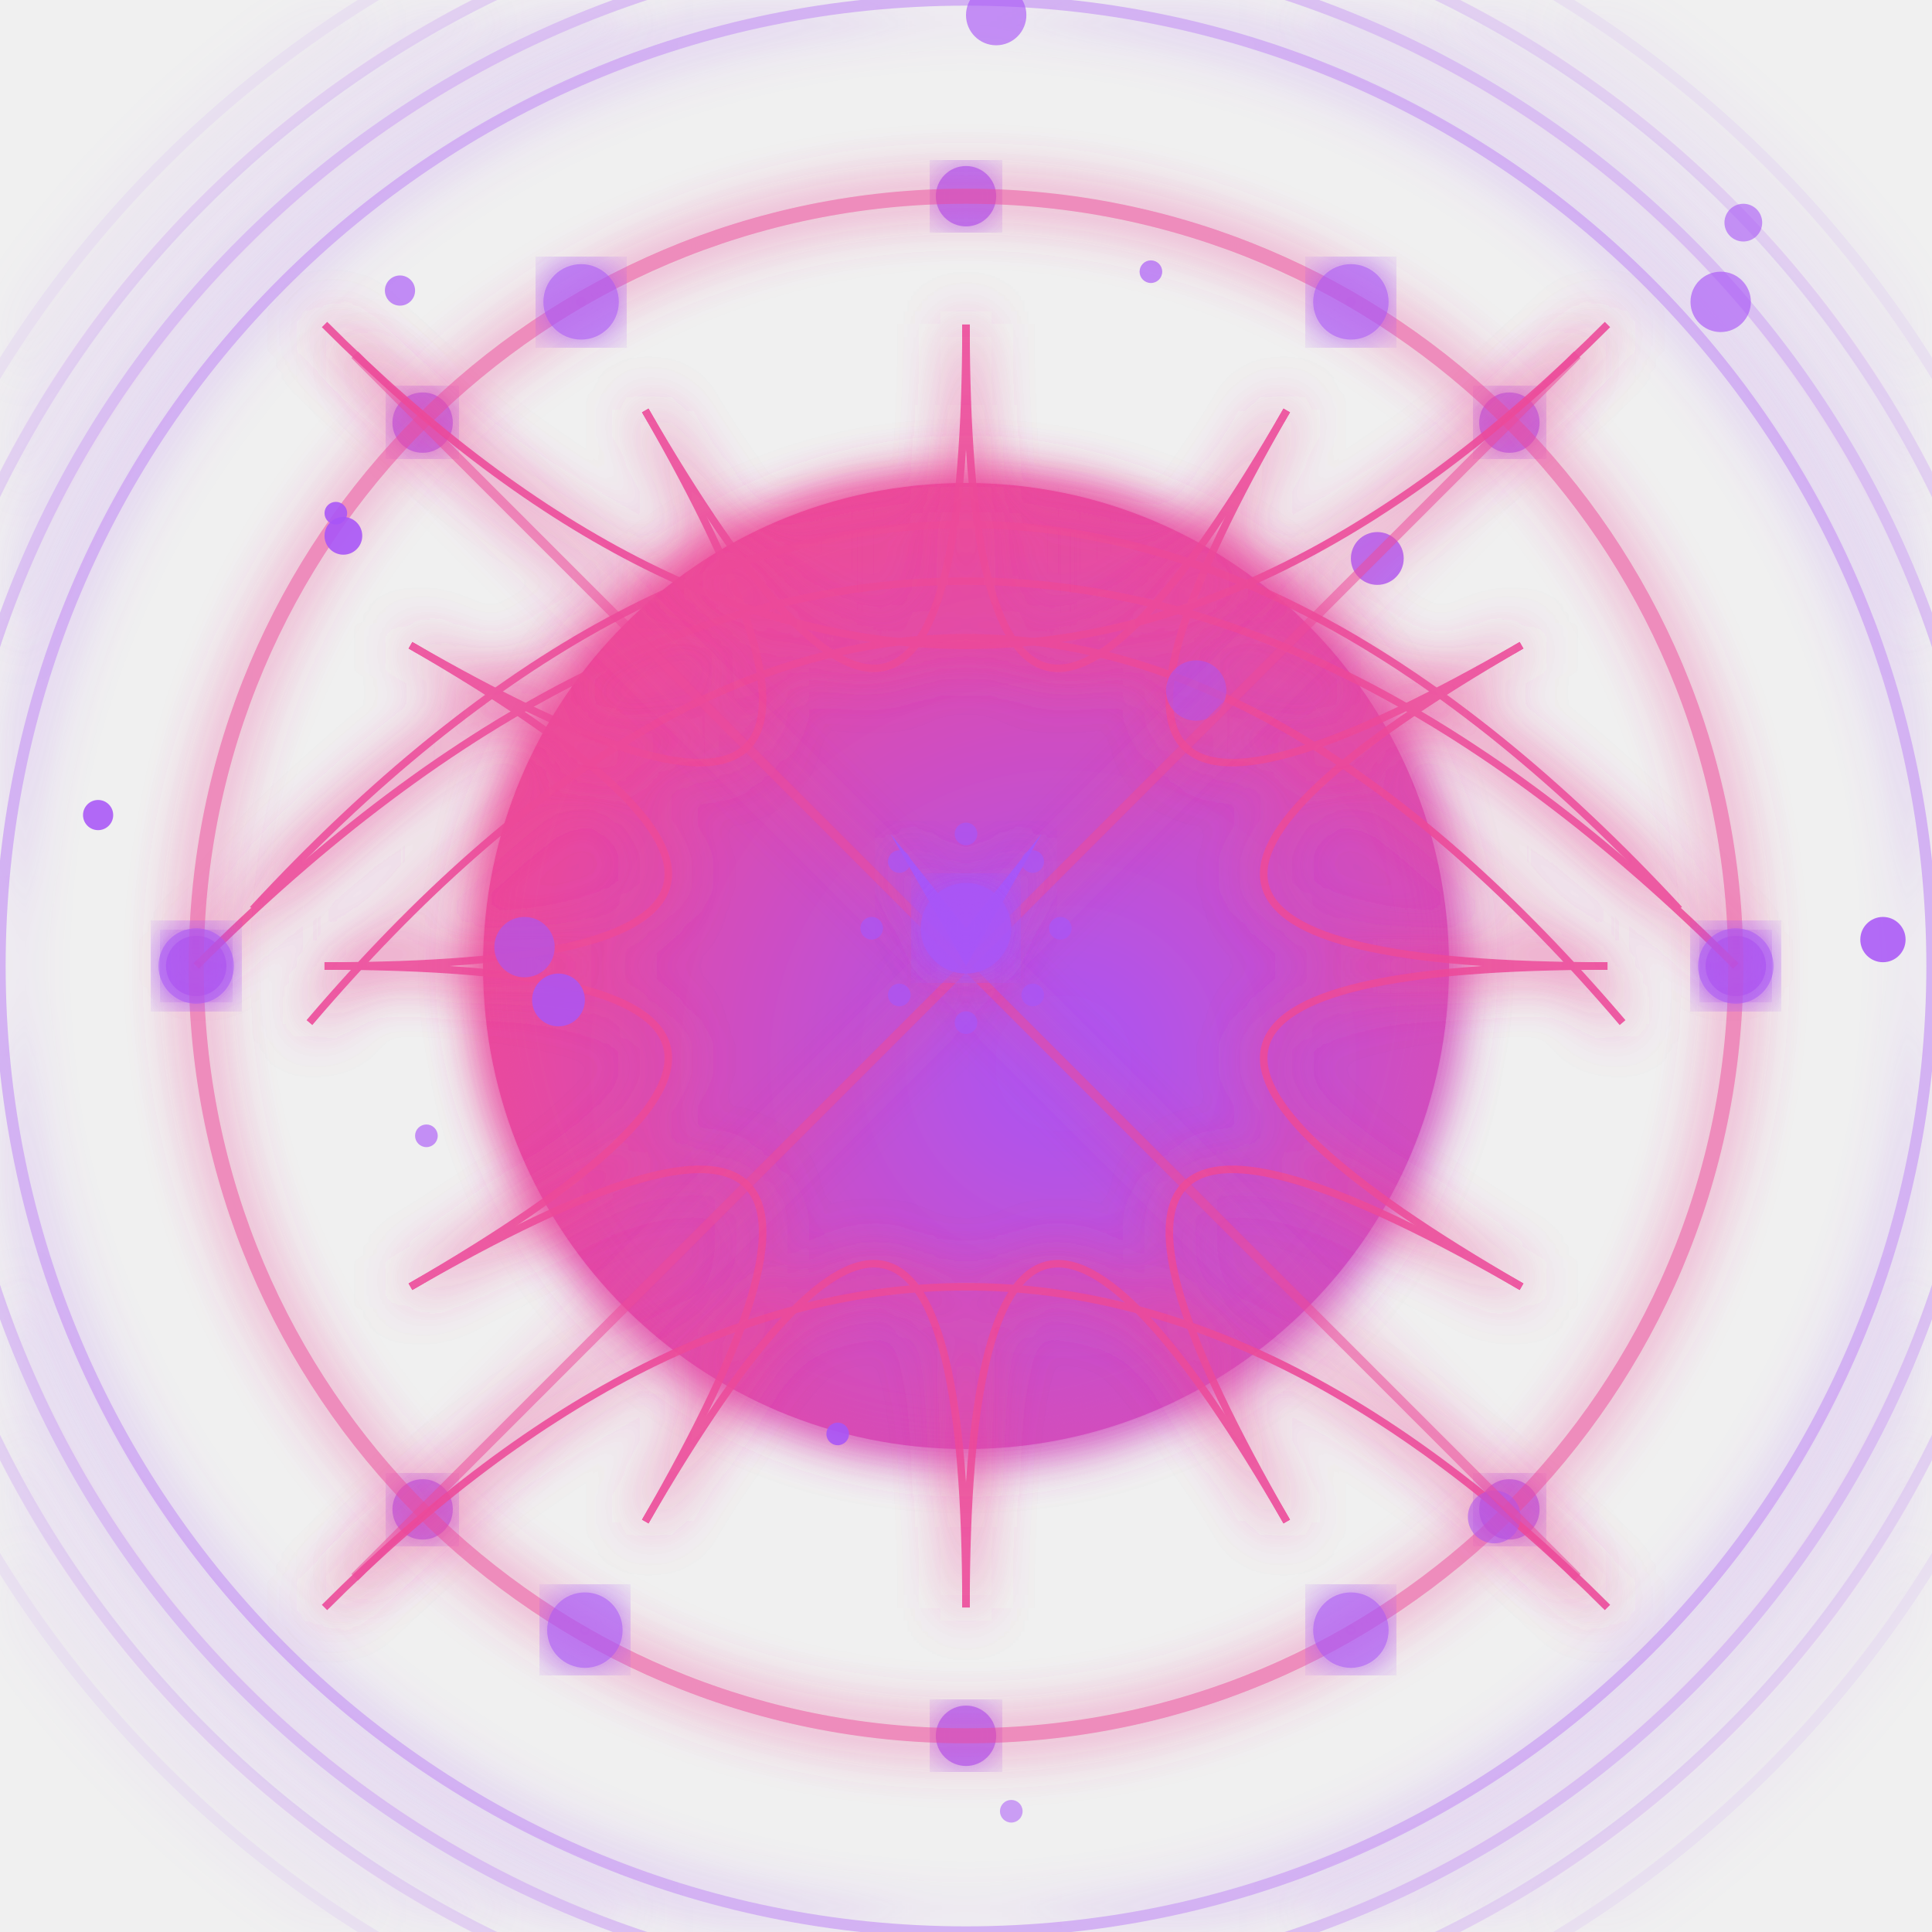
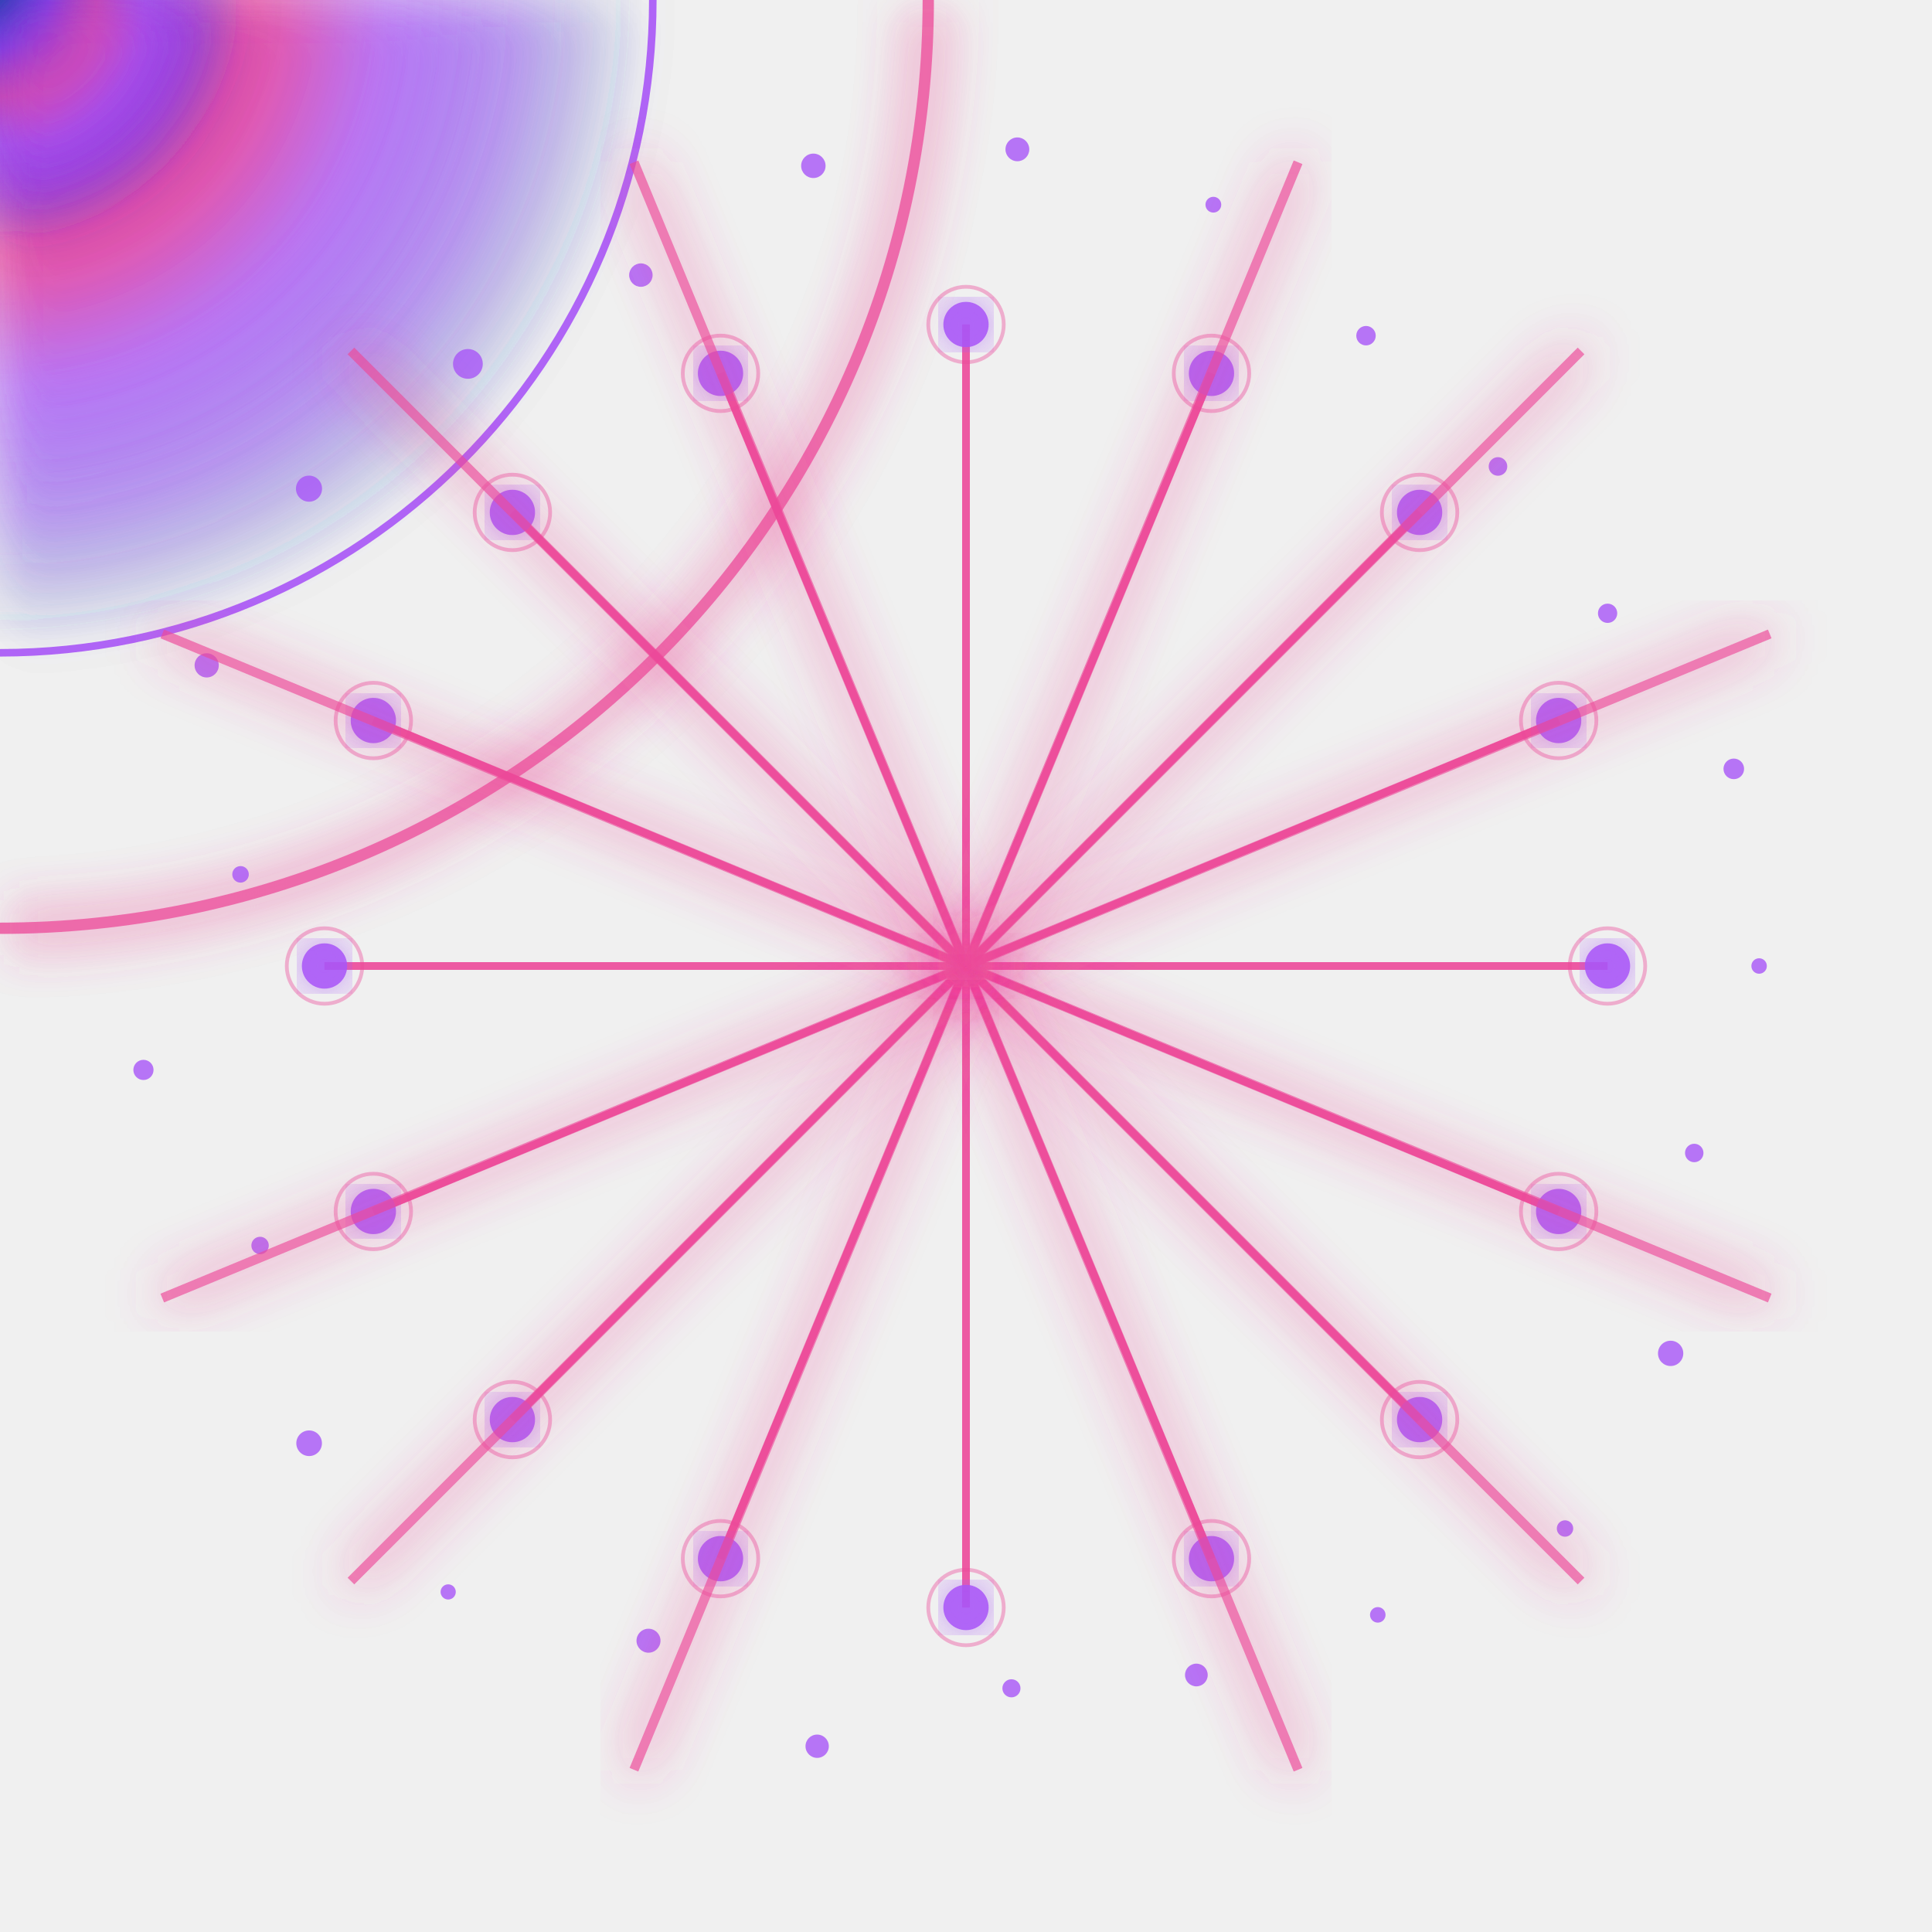
<svg xmlns="http://www.w3.org/2000/svg" baseProfile="full" height="512" version="1.1" viewBox="0 0 512 512" width="512">
  <defs>
-     <radialGradient cx="40%" cy="40%" id="ultimateCosmic-power" r="70%">
+     <radialGradient cx="50%" cy="50%" id="aiMoonGradient-power" r="50%">
      <stop offset="0%" stop-color="#1e40af" stop-opacity="1.0" />
-       <stop offset="1%" stop-color="#a855f7" stop-opacity="0.98" />
-       <stop offset="3%" stop-color="#7c3aed" stop-opacity="0.95" />
-       <stop offset="5%" stop-color="#ec4899" stop-opacity="0.92" />
-       <stop offset="8%" stop-color="#a855f7" stop-opacity="0.88" />
-       <stop offset="12%" stop-color="#1e40af" stop-opacity="0.85" />
-       <stop offset="15%" stop-color="#7c3aed" stop-opacity="0.8" />
-       <stop offset="18%" stop-color="#ec4899" stop-opacity="0.75" />
-       <stop offset="22%" stop-color="#a855f7" stop-opacity="0.7" />
-       <stop offset="25%" stop-color="#1e40af" stop-opacity="0.65" />
-       <stop offset="28%" stop-color="#7c3aed" stop-opacity="0.6" />
-       <stop offset="32%" stop-color="#ec4899" stop-opacity="0.55" />
-       <stop offset="35%" stop-color="#a855f7" stop-opacity="0.5" />
-       <stop offset="38%" stop-color="#1e40af" stop-opacity="0.45" />
-       <stop offset="42%" stop-color="#7c3aed" stop-opacity="0.4" />
-       <stop offset="45%" stop-color="#ec4899" stop-opacity="0.35" />
-       <stop offset="48%" stop-color="#a855f7" stop-opacity="0.3" />
-       <stop offset="52%" stop-color="#1e40af" stop-opacity="0.25" />
-       <stop offset="55%" stop-color="#7c3aed" stop-opacity="0.2" />
-       <stop offset="58%" stop-color="#ec4899" stop-opacity="0.15" />
-       <stop offset="62%" stop-color="#a855f7" stop-opacity="0.1" />
-       <stop offset="65%" stop-color="#1e40af" stop-opacity="0.05" />
-       <stop offset="68%" stop-color="#7c3aed" stop-opacity="0.0" />
-       <stop offset="72%" stop-color="#ec4899" stop-opacity="0.0" />
-       <stop offset="75%" stop-color="#a855f7" stop-opacity="0.0" />
-       <stop offset="78%" stop-color="#1e40af" stop-opacity="0.0" />
-       <stop offset="82%" stop-color="#7c3aed" stop-opacity="0.0" />
-       <stop offset="85%" stop-color="#ec4899" stop-opacity="0.0" />
-       <stop offset="88%" stop-color="#a855f7" stop-opacity="0.0" />
-       <stop offset="92%" stop-color="#1e40af" stop-opacity="0.0" />
-       <stop offset="95%" stop-color="#7c3aed" stop-opacity="0.0" />
+       <stop offset="20%" stop-color="#7c3aed" stop-opacity="0.8" />
+       <stop offset="40%" stop-color="#ec4899" stop-opacity="0.6" />
+       <stop offset="60%" stop-color="#a855f7" stop-opacity="0.4" />
+       <stop offset="80%" stop-color="#7c3aed" stop-opacity="0.2" />
      <stop offset="100%" stop-color="#1e40af" stop-opacity="0.0" />
    </radialGradient>
-     <radialGradient cx="60%" cy="60%" id="ultimateSecondaryCosmic-power" r="60%">
-       <stop offset="0%" stop-color="#a855f7" />
-       <stop offset="100%" stop-color="#ec4899" />
-     </radialGradient>
-     <filter id="ultimateCosmicGlow-power">
+     <filter id="aiMainGlow-power">
      <feGaussianBlur in="SourceGraphic" stdDeviation="7.2" />
      <feMerge>
        <feMergeNode in="SourceGraphic" />
        <feMergeNode />
        <feMergeNode />
      </feMerge>
    </filter>
-     <filter id="ultimateCosmicTurbulence-power">
-       <feTurbulence baseFrequency="0.01" numOctaves="3" seed="42" type="fractalNoise" />
-       <feDisplacementMap in="SourceGraphic" in2="cosmicTurbulence" scale="25" xChannelSelector="R" yChannelSelector="G" />
+     <filter id="aiTurbulence-power">
+       <feTurbulence baseFrequency="0.005" numOctaves="6" seed="42" stitchTiles="stitch" type="fractalNoise" />
    </filter>
-     <filter id="ultimateCosmicDepth-power" />
-     <mask id="ultimateCosmicDepthMask-power">
-       <circle cx="100" cy="100" fill="white" r="86.0" />
+     <mask id="aiDepthMask-power">
+       <circle cx="0" cy="0" fill="white" r="45%" />
    </mask>
-     <mask id="ultimateCosmicOrganicMask-power">
-       <path d="M 40 40 Q 100 20 160 40 Q 100 160 40 160 Z" fill="white" />
-     </mask>
-     <pattern height="66" id="ultimateCosmicSurfacePattern-power" patternUnits="userSpaceOnUse" width="66">
-       <circle cx="14" cy="3" fill="#1e40af" opacity="0.236" r="7" />
-       <circle cx="17" cy="13" fill="#1e40af" opacity="0.357" r="4" />
-       <circle cx="4" cy="3" fill="#1e40af" opacity="0.227" r="4" />
-       <circle cx="64" cy="3" fill="#1e40af" opacity="0.401" r="6" />
-       <circle cx="53" cy="28" fill="#1e40af" opacity="0.356" r="10" />
-       <circle cx="0" cy="20" fill="#1e40af" opacity="0.269" r="9" />
-       <circle cx="19" cy="27" fill="#1e40af" opacity="0.186" r="8" />
-       <circle cx="48" cy="12" fill="#1e40af" opacity="0.447" r="8" />
-       <circle cx="33" cy="5" fill="#1e40af" opacity="0.338" r="10" />
-       <circle cx="48" cy="10" fill="#1e40af" opacity="0.44" r="7" />
-       <circle cx="46" cy="24" fill="#1e40af" opacity="0.166" r="4" />
-       <circle cx="29" cy="37" fill="#1e40af" opacity="0.449" r="4" />
-     </pattern>
-     <pattern height="133.0" id="ultimateCosmicNeuralPattern-power" patternUnits="userSpaceOnUse" width="133.0">
-       <line opacity="0.8" stroke="#a855f7" stroke-width="2" x1="25" x2="71" y1="97" y2="116" />
-       <line opacity="0.8" stroke="#a855f7" stroke-width="2" x1="93" x2="94" y1="41" y2="90" />
-       <line opacity="0.8" stroke="#a855f7" stroke-width="2" x1="53" x2="18" y1="68" y2="43" />
-       <line opacity="0.8" stroke="#a855f7" stroke-width="2" x1="62" x2="118" y1="41" y2="97" />
-       <line opacity="0.8" stroke="#a855f7" stroke-width="2" x1="69" x2="83" y1="56" y2="14" />
-       <line opacity="0.8" stroke="#a855f7" stroke-width="2" x1="58" x2="80" y1="8" y2="102" />
-       <line opacity="0.8" stroke="#a855f7" stroke-width="2" x1="68" x2="54" y1="16" y2="80" />
-       <line opacity="0.8" stroke="#a855f7" stroke-width="2" x1="54" x2="101" y1="127" y2="117" />
-       <line opacity="0.8" stroke="#a855f7" stroke-width="2" x1="36" x2="35" y1="67" y2="63" />
-       <line opacity="0.8" stroke="#a855f7" stroke-width="2" x1="67" x2="102" y1="109" y2="92" />
+     <pattern height="30" id="aiNeuralPattern-power" patternUnits="userSpaceOnUse" width="30" x="0" y="0">
+       <line opacity="0.4" stroke="#ec4899" stroke-width="0.8" x1="0" x2="0" y1="0" y2="30" />
+       <line opacity="0.4" stroke="#ec4899" stroke-width="0.8" x1="0" x2="30" y1="0" y2="0" />
+       <line opacity="0.4" stroke="#ec4899" stroke-width="0.8" x1="5" x2="5" y1="0" y2="30" />
+       <line opacity="0.4" stroke="#ec4899" stroke-width="0.8" x1="0" x2="30" y1="5" y2="5" />
+       <line opacity="0.4" stroke="#ec4899" stroke-width="0.8" x1="10" x2="10" y1="0" y2="30" />
+       <line opacity="0.4" stroke="#ec4899" stroke-width="0.8" x1="0" x2="30" y1="10" y2="10" />
+       <line opacity="0.4" stroke="#ec4899" stroke-width="0.8" x1="15" x2="15" y1="0" y2="30" />
+       <line opacity="0.4" stroke="#ec4899" stroke-width="0.8" x1="0" x2="30" y1="15" y2="15" />
+       <line opacity="0.4" stroke="#ec4899" stroke-width="0.8" x1="20" x2="20" y1="0" y2="30" />
+       <line opacity="0.4" stroke="#ec4899" stroke-width="0.8" x1="0" x2="30" y1="20" y2="20" />
+       <line opacity="0.4" stroke="#ec4899" stroke-width="0.8" x1="25" x2="25" y1="0" y2="30" />
+       <line opacity="0.4" stroke="#ec4899" stroke-width="0.8" x1="0" x2="30" y1="25" y2="25" />
+       <line opacity="0.4" stroke="#ec4899" stroke-width="0.8" x1="30" x2="30" y1="0" y2="30" />
+       <line opacity="0.4" stroke="#ec4899" stroke-width="0.8" x1="0" x2="30" y1="30" y2="30" />
    </pattern>
  </defs>
-   <circle cx="256" cy="256" fill="url(#ultimateCosmic-power)" filter="url(#ultimateCosmicDepth-power)" r="232.0" />
-   <circle cx="460" cy="256" fill="#a855f7" filter="url(#ultimateCosmicGlow-power)" opacity="0.8" r="8" />
-   <circle cx="400" cy="400" fill="#a855f7" filter="url(#ultimateCosmicGlow-power)" opacity="0.8" r="8" />
-   <circle cx="256" cy="460" fill="#a855f7" filter="url(#ultimateCosmicGlow-power)" opacity="0.8" r="8" />
-   <circle cx="112" cy="400" fill="#a855f7" filter="url(#ultimateCosmicGlow-power)" opacity="0.8" r="8" />
-   <circle cx="52" cy="256" fill="#a855f7" filter="url(#ultimateCosmicGlow-power)" opacity="0.8" r="8" />
-   <circle cx="112" cy="112" fill="#a855f7" filter="url(#ultimateCosmicGlow-power)" opacity="0.8" r="8" />
-   <circle cx="256" cy="52" fill="#a855f7" filter="url(#ultimateCosmicGlow-power)" opacity="0.8" r="8" />
-   <circle cx="400" cy="112" fill="#a855f7" filter="url(#ultimateCosmicGlow-power)" opacity="0.8" r="8" />
-   <circle cx="256" cy="256" fill="url(#ultimateSecondaryCosmic-power)" filter="url(#ultimateCosmicGlow-power)" r="128">
-     <animate attributeName="r" dur="2.0s" repeatCount="indefinite" values="128;140.8;128" />
-   </circle>
-   <g fill="none" filter="url(#ultimateCosmicGlow-power)" opacity="0.9" stroke="#ec4899" stroke-width="2">
-     <path d="M52.0 256 Q256 52.0 460.0 256">
-       <animate attributeName="stroke-dashoffset" begin="0.0s" dur="4.0s" repeatCount="indefinite" values="0;-300;0" />
-     </path>
-     <path d="M67.0 241 Q256 37.0 445.0 241">
-       <animate attributeName="stroke-dashoffset" begin="0.4s" dur="4.0s" repeatCount="indefinite" values="0;-300;0" />
-     </path>
-     <path d="M82.0 271 Q256 67.0 430.0 271">
-       <animate attributeName="stroke-dashoffset" begin="0.8s" dur="4.0s" repeatCount="indefinite" values="0;-300;0" />
-     </path>
-     <path d="M86 86 Q256 256 426 86">
-       <animate attributeName="stroke-dashoffset" begin="1.2s" dur="4.0s" repeatCount="indefinite" values="0;-300;0" />
-     </path>
-     <path d="M86 426 Q256 256 426 426">
-       <animate attributeName="stroke-dashoffset" begin="1.6s" dur="4.0s" repeatCount="indefinite" values="0;-300;0" />
-     </path>
-     <path d="M426.0 256.0 Q256 256 403.224 341.0">
-       <animate attributeName="stroke-dashoffset" begin="2.0s" dur="4.0s" repeatCount="indefinite" values="0;-300;0" />
-     </path>
-     <path d="M403.224 341.0 Q256 256 341.0 403.224">
-       <animate attributeName="stroke-dashoffset" begin="2.4s" dur="4.0s" repeatCount="indefinite" values="0;-300;0" />
-     </path>
-     <path d="M341.0 403.224 Q256 256 256.0 426.0">
-       <animate attributeName="stroke-dashoffset" begin="2.8s" dur="4.0s" repeatCount="indefinite" values="0;-300;0" />
-     </path>
-     <path d="M256.0 426.0 Q256 256 171 403.224">
-       <animate attributeName="stroke-dashoffset" begin="3.2s" dur="4.0s" repeatCount="indefinite" values="0;-300;0" />
-     </path>
-     <path d="M171 403.224 Q256 256 108.776 341">
-       <animate attributeName="stroke-dashoffset" begin="3.6s" dur="4.0s" repeatCount="indefinite" values="0;-300;0" />
-     </path>
-     <path d="M108.776 341.0 Q256 256 86.0 256.0">
-       <animate attributeName="stroke-dashoffset" begin="4.0s" dur="4.0s" repeatCount="indefinite" values="0;-300;0" />
-     </path>
-     <path d="M86.0 256.0 Q256 256 108.776 171">
-       <animate attributeName="stroke-dashoffset" begin="4.4s" dur="4.0s" repeatCount="indefinite" values="0;-300;0" />
-     </path>
-     <path d="M108.776 171.0 Q256 256 171 108.776">
-       <animate attributeName="stroke-dashoffset" begin="4.8s" dur="4.0s" repeatCount="indefinite" values="0;-300;0" />
-     </path>
-     <path d="M171 108.776 Q256 256 256 86.0">
-       <animate attributeName="stroke-dashoffset" begin="5.2s" dur="4.0s" repeatCount="indefinite" values="0;-300;0" />
-     </path>
-     <path d="M256 86.0 Q256 256 341.0 108.776">
-       <animate attributeName="stroke-dashoffset" begin="5.6s" dur="4.0s" repeatCount="indefinite" values="0;-300;0" />
-     </path>
-     <path d="M341.0 108.776 Q256 256 403.224 171">
-       <animate attributeName="stroke-dashoffset" begin="6.0s" dur="4.0s" repeatCount="indefinite" values="0;-300;0" />
-     </path>
-     <path d="M403.224 171 Q256 256 426.0 256">
-       <animate attributeName="stroke-dashoffset" begin="6.4s" dur="4.0s" repeatCount="indefinite" values="0;-300;0" />
-     </path>
+   <circle cx="0" cy="0" fill="url(#aiMoonGradient-power)" filter="url(#aiMainGlow-power)" r="170" />
+   <circle cx="0" cy="0" fill="none" opacity="0.9" r="173" stroke="#a855f7" stroke-width="2" />
+   <circle cx="0" cy="0" fill="none" filter="url(#aiMainGlow-power)" opacity="0.8" r="246" stroke="#ec4899" stroke-width="3">
+     <animate attributeName="opacity" dur="3.333s" repeatCount="indefinite" values="0.8;0.2;0.8" />
+   </circle>
+   <circle cx="0" cy="0" fill="url(#aiMoonGradient-power)" filter="url(#aiMainGlow-power)" r="64" />
+   <g filter="url(#aiMainGlow-power)" opacity="0.9">
+     <path d="M248 244 L256 252 L264 244 L256 256 Z" fill="white" opacity="0.9" />
  </g>
-   <circle cx="256" cy="256" fill="none" filter="url(#ultimateCosmicGlow-power)" opacity="0.4" r="256" stroke="#a855f7" stroke-width="3" />
-   <circle cx="256" cy="256" fill="none" filter="url(#ultimateCosmicGlow-power)" opacity="0.3" r="271" stroke="#a855f7" stroke-width="3" />
-   <circle cx="256" cy="256" fill="none" filter="url(#ultimateCosmicGlow-power)" opacity="0.2" r="286" stroke="#a855f7" stroke-width="3" />
-   <circle cx="256" cy="256" fill="none" filter="url(#ultimateCosmicGlow-power)" opacity="0.1" r="301" stroke="#a855f7" stroke-width="3" />
-   <circle cx="256" cy="256" fill="none" filter="url(#ultimateCosmicGlow-power)" opacity="0.6" r="204.0" stroke="#ec4899" stroke-width="4">
-     <animate attributeName="r" dur="2.667s" repeatCount="indefinite" values="204.0;244.8;204.0" />
-   </circle>
-   <circle cx="318" cy="574" fill="#a855f7" opacity="0.697" r="7">
-     <animate attributeName="opacity" begin="0.0s" dur="1.667s" repeatCount="indefinite" values="0.5;1.0;0.5" />
-   </circle>
-   <circle cx="266" cy="-36" fill="#a855f7" opacity="0.751" r="4">
-     <animate attributeName="opacity" begin="0.1s" dur="1.667s" repeatCount="indefinite" values="0.5;1.0;0.5" />
-   </circle>
-   <circle cx="305" cy="72" fill="#a855f7" opacity="0.654" r="3">
-     <animate attributeName="opacity" begin="0.2s" dur="1.667s" repeatCount="indefinite" values="0.5;1.0;0.5" />
-   </circle>
-   <circle cx="91" cy="142" fill="#a855f7" opacity="0.888" r="5">
-     <animate attributeName="opacity" begin="0.3s" dur="1.667s" repeatCount="indefinite" values="0.5;1.0;0.5" />
-   </circle>
-   <circle cx="317" cy="183" fill="#a855f7" opacity="0.546" r="8">
-     <animate attributeName="opacity" begin="0.4s" dur="1.667s" repeatCount="indefinite" values="0.5;1.0;0.5" />
-   </circle>
-   <circle cx="456" cy="80" fill="#a855f7" opacity="0.636" r="8">
-     <animate attributeName="opacity" begin="0.5s" dur="1.667s" repeatCount="indefinite" values="0.5;1.0;0.5" />
-   </circle>
-   <circle cx="222" cy="380" fill="#a855f7" opacity="0.882" r="3">
-     <animate attributeName="opacity" begin="0.6s" dur="1.667s" repeatCount="indefinite" values="0.5;1.0;0.5" />
-   </circle>
-   <circle cx="365" cy="148" fill="#a855f7" opacity="0.805" r="7">
-     <animate attributeName="opacity" begin="0.7s" dur="1.667s" repeatCount="indefinite" values="0.5;1.0;0.5" />
-   </circle>
-   <circle cx="139" cy="251" fill="#a855f7" opacity="0.619" r="8">
-     <animate attributeName="opacity" begin="0.8s" dur="1.667s" repeatCount="indefinite" values="0.5;1.0;0.5" />
-   </circle>
-   <circle cx="106" cy="77" fill="#a855f7" opacity="0.65" r="4">
-     <animate attributeName="opacity" begin="0.9s" dur="1.667s" repeatCount="indefinite" values="0.5;1.0;0.5" />
-   </circle>
-   <circle cx="421" cy="522" fill="#a855f7" opacity="0.867" r="7">
-     <animate attributeName="opacity" begin="1.0s" dur="1.667s" repeatCount="indefinite" values="0.5;1.0;0.5" />
-   </circle>
-   <circle cx="89" cy="136" fill="#a855f7" opacity="0.872" r="3">
-     <animate attributeName="opacity" begin="1.1s" dur="1.667s" repeatCount="indefinite" values="0.5;1.0;0.5" />
-   </circle>
-   <circle cx="462" cy="59" fill="#a855f7" opacity="0.596" r="5">
-     <animate attributeName="opacity" begin="1.2s" dur="1.667s" repeatCount="indefinite" values="0.5;1.0;0.5" />
-   </circle>
-   <circle cx="268" cy="480" fill="#a855f7" opacity="0.534" r="3">
-     <animate attributeName="opacity" begin="1.3s" dur="1.667s" repeatCount="indefinite" values="0.5;1.0;0.5" />
-   </circle>
-   <circle cx="148" cy="265" fill="#a855f7" opacity="0.806" r="7">
-     <animate attributeName="opacity" begin="1.4s" dur="1.667s" repeatCount="indefinite" values="0.5;1.0;0.5" />
-   </circle>
-   <circle cx="396" cy="402" fill="#a855f7" opacity="0.566" r="7">
-     <animate attributeName="opacity" begin="1.5s" dur="1.667s" repeatCount="indefinite" values="0.5;1.0;0.5" />
-   </circle>
-   <circle cx="26" cy="216" fill="#a855f7" opacity="0.872" r="4">
-     <animate attributeName="opacity" begin="1.6s" dur="1.667s" repeatCount="indefinite" values="0.5;1.0;0.5" />
-   </circle>
-   <circle cx="264" cy="4" fill="#a855f7" opacity="0.625" r="8">
-     <animate attributeName="opacity" begin="1.7s" dur="1.667s" repeatCount="indefinite" values="0.5;1.0;0.5" />
-   </circle>
-   <circle cx="499" cy="249" fill="#a855f7" opacity="0.86" r="6">
-     <animate attributeName="opacity" begin="1.8s" dur="1.667s" repeatCount="indefinite" values="0.5;1.0;0.5" />
-   </circle>
-   <circle cx="113" cy="301" fill="#a855f7" opacity="0.635" r="3">
-     <animate attributeName="opacity" begin="1.9s" dur="1.667s" repeatCount="indefinite" values="0.5;1.0;0.5" />
-   </circle>
-   <circle cx="460" cy="256" fill="#a855f7" filter="url(#ultimateCosmicGlow-power)" opacity="0.7" r="10">
-     <animate attributeName="r" begin="0.0s" dur="2.0s" repeatCount="indefinite" values="10;15;10" />
-   </circle>
-   <circle cx="358" cy="432" fill="#a855f7" filter="url(#ultimateCosmicGlow-power)" opacity="0.7" r="10">
-     <animate attributeName="r" begin="0.2s" dur="2.0s" repeatCount="indefinite" values="10;15;10" />
-   </circle>
-   <circle cx="155" cy="432" fill="#a855f7" filter="url(#ultimateCosmicGlow-power)" opacity="0.7" r="10">
-     <animate attributeName="r" begin="0.4s" dur="2.0s" repeatCount="indefinite" values="10;15;10" />
-   </circle>
-   <circle cx="52" cy="256" fill="#a855f7" filter="url(#ultimateCosmicGlow-power)" opacity="0.7" r="10">
-     <animate attributeName="r" begin="0.6s" dur="2.0s" repeatCount="indefinite" values="10;15;10" />
-   </circle>
-   <circle cx="154" cy="80" fill="#a855f7" filter="url(#ultimateCosmicGlow-power)" opacity="0.7" r="10">
-     <animate attributeName="r" begin="0.8s" dur="2.0s" repeatCount="indefinite" values="10;15;10" />
-   </circle>
-   <circle cx="358" cy="80" fill="#a855f7" filter="url(#ultimateCosmicGlow-power)" opacity="0.7" r="10">
-     <animate attributeName="r" begin="1.0s" dur="2.0s" repeatCount="indefinite" values="10;15;10" />
-   </circle>
-   <line filter="url(#ultimateCosmicGlow-power)" opacity="0.6" stroke="#ec4899" stroke-width="2.5" x1="256" x2="486" y1="256" y2="256">
-     <animate attributeName="opacity" begin="0.0s" dur="2.667s" repeatCount="indefinite" values="0.6;1.0;0.6" />
-   </line>
-   <line filter="url(#ultimateCosmicGlow-power)" opacity="0.6" stroke="#ec4899" stroke-width="2.5" x1="256" x2="418" y1="256" y2="418">
-     <animate attributeName="opacity" begin="0.15s" dur="2.667s" repeatCount="indefinite" values="0.6;1.0;0.6" />
-   </line>
-   <line filter="url(#ultimateCosmicGlow-power)" opacity="0.6" stroke="#ec4899" stroke-width="2.5" x1="256" x2="256" y1="256" y2="486">
-     <animate attributeName="opacity" begin="0.3s" dur="2.667s" repeatCount="indefinite" values="0.6;1.0;0.6" />
-   </line>
-   <line filter="url(#ultimateCosmicGlow-power)" opacity="0.6" stroke="#ec4899" stroke-width="2.5" x1="256" x2="94" y1="256" y2="418">
-     <animate attributeName="opacity" begin="0.45s" dur="2.667s" repeatCount="indefinite" values="0.6;1.0;0.6" />
-   </line>
-   <line filter="url(#ultimateCosmicGlow-power)" opacity="0.6" stroke="#ec4899" stroke-width="2.5" x1="256" x2="26" y1="256" y2="256">
-     <animate attributeName="opacity" begin="0.6s" dur="2.667s" repeatCount="indefinite" values="0.6;1.0;0.6" />
-   </line>
-   <line filter="url(#ultimateCosmicGlow-power)" opacity="0.6" stroke="#ec4899" stroke-width="2.5" x1="256" x2="94" y1="256" y2="94">
-     <animate attributeName="opacity" begin="0.75s" dur="2.667s" repeatCount="indefinite" values="0.6;1.0;0.6" />
-   </line>
-   <line filter="url(#ultimateCosmicGlow-power)" opacity="0.6" stroke="#ec4899" stroke-width="2.5" x1="256" x2="256" y1="256" y2="26">
-     <animate attributeName="opacity" begin="0.9s" dur="2.667s" repeatCount="indefinite" values="0.6;1.0;0.6" />
-   </line>
-   <line filter="url(#ultimateCosmicGlow-power)" opacity="0.6" stroke="#ec4899" stroke-width="2.5" x1="256" x2="418" y1="256" y2="94">
-     <animate attributeName="opacity" begin="1.05s" dur="2.667s" repeatCount="indefinite" values="0.6;1.0;0.6" />
-   </line>
-   <g>
-     <path d="M236 221 L256 246 L276 221 L256 256 Z" fill="#a855f7" filter="url(#ultimateCosmicGlow-power)">
-       <animate attributeName="opacity" dur="1.667s" repeatCount="indefinite" values="0.8;1.0;0.8" />
-     </path>
-     <circle cx="256" cy="246" fill="#a855f7" filter="url(#ultimateCosmicGlow-power)" opacity="0.9" r="12">
-       <animate attributeName="r" dur="2.0s" repeatCount="indefinite" values="12;18;12" />
-     </circle>
-     <g>
-       <circle cx="281.0" cy="246.0" fill="#a855f7" opacity="0.7" r="3">
-         <animate attributeName="opacity" begin="0.0s" dur="2.333s" repeatCount="indefinite" values="0.7;1.0;0.7" />
-       </circle>
-       <circle cx="273.678" cy="263.678" fill="#a855f7" opacity="0.7" r="3">
-         <animate attributeName="opacity" begin="0.2s" dur="2.333s" repeatCount="indefinite" values="0.7;1.0;0.7" />
-       </circle>
-       <circle cx="256.0" cy="271.0" fill="#a855f7" opacity="0.7" r="3">
-         <animate attributeName="opacity" begin="0.4s" dur="2.333s" repeatCount="indefinite" values="0.7;1.0;0.7" />
-       </circle>
-       <circle cx="238.322" cy="263.678" fill="#a855f7" opacity="0.7" r="3">
-         <animate attributeName="opacity" begin="0.6s" dur="2.333s" repeatCount="indefinite" values="0.7;1.0;0.7" />
-       </circle>
-       <circle cx="231.0" cy="246.0" fill="#a855f7" opacity="0.7" r="3">
-         <animate attributeName="opacity" begin="0.8s" dur="2.333s" repeatCount="indefinite" values="0.7;1.0;0.7" />
-       </circle>
-       <circle cx="238.322" cy="228.322" fill="#a855f7" opacity="0.7" r="3">
-         <animate attributeName="opacity" begin="1.0s" dur="2.333s" repeatCount="indefinite" values="0.7;1.0;0.7" />
-       </circle>
-       <circle cx="256.0" cy="221.0" fill="#a855f7" opacity="0.7" r="3">
-         <animate attributeName="opacity" begin="1.2s" dur="2.333s" repeatCount="indefinite" values="0.7;1.0;0.7" />
-       </circle>
-       <circle cx="273.678" cy="228.322" fill="#a855f7" opacity="0.7" r="3">
-         <animate attributeName="opacity" begin="1.4s" dur="2.333s" repeatCount="indefinite" values="0.7;1.0;0.7" />
-       </circle>
-     </g>
+   <g fill="none" opacity="0.9" stroke="#ec4899" stroke-width="2">
+     <path d="M426.0,256.0 L86.0,256.0" />
+     <path d="M413.06,321.056 L98.94,190.944" />
+     <path d="M376.208,376.208 L135.792,135.792" />
+     <path d="M321.056,413.06 L190.944,98.94" />
+     <path d="M256.0,426.0 L256,86.0" />
+     <path d="M190.944,413.06 L321.056,98.94" />
+     <path d="M135.792,376.208 L376.208,135.792" />
+     <path d="M98.94,321.056 L413.06,190.944" />
+     <path d="M86.0,256.0 L426.0,256" />
+     <path d="M98.94,190.944 L413.06,321.056" />
+     <path d="M135.792,135.792 L376.208,376.208" />
+     <path d="M190.944,98.94 L321.056,413.06" />
+     <path d="M256,86.0 L256,426.0" />
+     <path d="M321.056,98.94 L190.944,413.06" />
+     <path d="M376.208,135.792 L135.792,376.208" />
+     <path d="M413.06,190.944 L98.94,321.056" />
  </g>
+   <circle cx="426.0" cy="256.0" fill="#a855f7" filter="url(#aiMainGlow-power)" opacity="0.9" r="6" />
+   <circle cx="426.0" cy="256.0" fill="none" opacity="0.4" r="10" stroke="#ec4899" stroke-width="1" />
+   <circle cx="413.06" cy="321.056" fill="#a855f7" filter="url(#aiMainGlow-power)" opacity="0.9" r="6" />
+   <circle cx="413.06" cy="321.056" fill="none" opacity="0.4" r="10" stroke="#ec4899" stroke-width="1" />
+   <circle cx="376.208" cy="376.208" fill="#a855f7" filter="url(#aiMainGlow-power)" opacity="0.9" r="6" />
+   <circle cx="376.208" cy="376.208" fill="none" opacity="0.4" r="10" stroke="#ec4899" stroke-width="1" />
+   <circle cx="321.056" cy="413.06" fill="#a855f7" filter="url(#aiMainGlow-power)" opacity="0.9" r="6" />
+   <circle cx="321.056" cy="413.06" fill="none" opacity="0.4" r="10" stroke="#ec4899" stroke-width="1" />
+   <circle cx="256.0" cy="426.0" fill="#a855f7" filter="url(#aiMainGlow-power)" opacity="0.9" r="6" />
+   <circle cx="256.0" cy="426.0" fill="none" opacity="0.4" r="10" stroke="#ec4899" stroke-width="1" />
+   <circle cx="190.944" cy="413.06" fill="#a855f7" filter="url(#aiMainGlow-power)" opacity="0.9" r="6" />
+   <circle cx="190.944" cy="413.06" fill="none" opacity="0.4" r="10" stroke="#ec4899" stroke-width="1" />
+   <circle cx="135.792" cy="376.208" fill="#a855f7" filter="url(#aiMainGlow-power)" opacity="0.9" r="6" />
+   <circle cx="135.792" cy="376.208" fill="none" opacity="0.4" r="10" stroke="#ec4899" stroke-width="1" />
+   <circle cx="98.94" cy="321.056" fill="#a855f7" filter="url(#aiMainGlow-power)" opacity="0.9" r="6" />
+   <circle cx="98.94" cy="321.056" fill="none" opacity="0.4" r="10" stroke="#ec4899" stroke-width="1" />
+   <circle cx="86.0" cy="256.0" fill="#a855f7" filter="url(#aiMainGlow-power)" opacity="0.9" r="6" />
+   <circle cx="86.0" cy="256.0" fill="none" opacity="0.4" r="10" stroke="#ec4899" stroke-width="1" />
+   <circle cx="98.94" cy="190.944" fill="#a855f7" filter="url(#aiMainGlow-power)" opacity="0.9" r="6" />
+   <circle cx="98.94" cy="190.944" fill="none" opacity="0.4" r="10" stroke="#ec4899" stroke-width="1" />
+   <circle cx="135.792" cy="135.792" fill="#a855f7" filter="url(#aiMainGlow-power)" opacity="0.9" r="6" />
+   <circle cx="135.792" cy="135.792" fill="none" opacity="0.4" r="10" stroke="#ec4899" stroke-width="1" />
+   <circle cx="190.944" cy="98.94" fill="#a855f7" filter="url(#aiMainGlow-power)" opacity="0.9" r="6" />
+   <circle cx="190.944" cy="98.94" fill="none" opacity="0.4" r="10" stroke="#ec4899" stroke-width="1" />
+   <circle cx="256" cy="86.0" fill="#a855f7" filter="url(#aiMainGlow-power)" opacity="0.9" r="6" />
+   <circle cx="256" cy="86.0" fill="none" opacity="0.4" r="10" stroke="#ec4899" stroke-width="1" />
+   <circle cx="321.056" cy="98.94" fill="#a855f7" filter="url(#aiMainGlow-power)" opacity="0.9" r="6" />
+   <circle cx="321.056" cy="98.94" fill="none" opacity="0.4" r="10" stroke="#ec4899" stroke-width="1" />
+   <circle cx="376.208" cy="135.792" fill="#a855f7" filter="url(#aiMainGlow-power)" opacity="0.9" r="6" />
+   <circle cx="376.208" cy="135.792" fill="none" opacity="0.4" r="10" stroke="#ec4899" stroke-width="1" />
+   <circle cx="413.06" cy="190.944" fill="#a855f7" filter="url(#aiMainGlow-power)" opacity="0.9" r="6" />
+   <circle cx="413.06" cy="190.944" fill="none" opacity="0.4" r="10" stroke="#ec4899" stroke-width="1" />
+   <circle cx="466.183" cy="256.0" fill="#a855f7" opacity="0.8" r="2.05">
+     <animate attributeName="opacity" begin="0.0s" dur="2.0s" repeatCount="indefinite" values="0.8;0.2;0.8" />
+   </circle>
+   <circle cx="448.991" cy="305.552" fill="#a855f7" opacity="0.8" r="2.446">
+     <animate attributeName="opacity" begin="0.1s" dur="2.0s" repeatCount="indefinite" values="0.8;0.2;0.8" />
+   </circle>
+   <circle cx="442.736" cy="358.659" fill="#a855f7" opacity="0.8" r="3.353">
+     <animate attributeName="opacity" begin="0.2s" dur="2.0s" repeatCount="indefinite" values="0.8;0.2;0.8" />
+   </circle>
+   <circle cx="414.744" cy="405.071" fill="#a855f7" opacity="0.8" r="2.174">
+     <animate attributeName="opacity" begin="0.3s" dur="2.0s" repeatCount="indefinite" values="0.8;0.2;0.8" />
+   </circle>
+   <circle cx="365.125" cy="427.954" fill="#a855f7" opacity="0.8" r="2.06">
+     <animate attributeName="opacity" begin="0.4s" dur="2.0s" repeatCount="indefinite" values="0.8;0.2;0.8" />
+   </circle>
+   <circle cx="317.049" cy="443.89" fill="#a855f7" opacity="0.8" r="3.011">
+     <animate attributeName="opacity" begin="0.5s" dur="2.0s" repeatCount="indefinite" values="0.8;0.2;0.8" />
+   </circle>
+   <circle cx="268.043" cy="447.418" fill="#a855f7" opacity="0.8" r="2.398">
+     <animate attributeName="opacity" begin="0.6s" dur="2.0s" repeatCount="indefinite" values="0.8;0.2;0.8" />
+   </circle>
+   <circle cx="216.557" cy="462.768" fill="#a855f7" opacity="0.8" r="3.09">
+     <animate attributeName="opacity" begin="0.7s" dur="2.0s" repeatCount="indefinite" values="0.8;0.2;0.8" />
+   </circle>
+   <circle cx="171.86" cy="434.806" fill="#a855f7" opacity="0.8" r="3.179">
+     <animate attributeName="opacity" begin="0.8s" dur="2.0s" repeatCount="indefinite" values="0.8;0.2;0.8" />
+   </circle>
+   <circle cx="118.774" cy="421.878" fill="#a855f7" opacity="0.8" r="2.013">
+     <animate attributeName="opacity" begin="0.9s" dur="2.0s" repeatCount="indefinite" values="0.8;0.2;0.8" />
+   </circle>
+   <circle cx="81.92" cy="382.476" fill="#a855f7" opacity="0.8" r="3.396">
+     <animate attributeName="opacity" begin="1.0s" dur="2.0s" repeatCount="indefinite" values="0.8;0.2;0.8" />
+   </circle>
+   <circle cx="68.922" cy="330.069" fill="#a855f7" opacity="0.8" r="2.311">
+     <animate attributeName="opacity" begin="1.1s" dur="2.0s" repeatCount="indefinite" values="0.8;0.2;0.8" />
+   </circle>
+   <circle cx="38.016" cy="283.538" fill="#a855f7" opacity="0.8" r="2.673">
+     <animate attributeName="opacity" begin="1.2s" dur="2.0s" repeatCount="indefinite" values="0.8;0.2;0.8" />
+   </circle>
+   <circle cx="63.746" cy="231.713" fill="#a855f7" opacity="0.8" r="2.193">
+     <animate attributeName="opacity" begin="1.3s" dur="2.0s" repeatCount="indefinite" values="0.8;0.2;0.8" />
+   </circle>
+   <circle cx="54.773" cy="176.329" fill="#a855f7" opacity="0.8" r="3.207">
+     <animate attributeName="opacity" begin="1.4s" dur="2.0s" repeatCount="indefinite" values="0.8;0.2;0.8" />
+   </circle>
+   <circle cx="81.888" cy="129.5" fill="#a855f7" opacity="0.8" r="3.459">
+     <animate attributeName="opacity" begin="1.5s" dur="2.0s" repeatCount="indefinite" values="0.8;0.2;0.8" />
+   </circle>
+   <circle cx="123.998" cy="96.437" fill="#a855f7" opacity="0.8" r="3.946">
+     <animate attributeName="opacity" begin="1.6s" dur="2.0s" repeatCount="indefinite" values="0.8;0.2;0.8" />
+   </circle>
+   <circle cx="169.841" cy="72.903" fill="#a855f7" opacity="0.8" r="3.104">
+     <animate attributeName="opacity" begin="1.7s" dur="2.0s" repeatCount="indefinite" values="0.8;0.2;0.8" />
+   </circle>
+   <circle cx="215.548" cy="43.942" fill="#a855f7" opacity="0.8" r="3.237">
+     <animate attributeName="opacity" begin="1.8s" dur="2.0s" repeatCount="indefinite" values="0.8;0.2;0.8" />
+   </circle>
+   <circle cx="269.616" cy="39.577" fill="#a855f7" opacity="0.8" r="3.155">
+     <animate attributeName="opacity" begin="1.9s" dur="2.0s" repeatCount="indefinite" values="0.8;0.2;0.8" />
+   </circle>
+   <circle cx="321.554" cy="54.246" fill="#a855f7" opacity="0.8" r="2.092">
+     <animate attributeName="opacity" begin="2.0s" dur="2.0s" repeatCount="indefinite" values="0.8;0.2;0.8" />
+   </circle>
+   <circle cx="362.006" cy="88.961" fill="#a855f7" opacity="0.8" r="2.579">
+     <animate attributeName="opacity" begin="2.1s" dur="2.0s" repeatCount="indefinite" values="0.8;0.2;0.8" />
+   </circle>
+   <circle cx="396.978" cy="123.613" fill="#a855f7" opacity="0.8" r="2.466">
+     <animate attributeName="opacity" begin="2.2s" dur="2.0s" repeatCount="indefinite" values="0.8;0.2;0.8" />
+   </circle>
+   <circle cx="426.03" cy="162.525" fill="#a855f7" opacity="0.8" r="2.556">
+     <animate attributeName="opacity" begin="2.3s" dur="2.0s" repeatCount="indefinite" values="0.8;0.2;0.8" />
+   </circle>
+   <circle cx="459.471" cy="203.758" fill="#a855f7" opacity="0.8" r="2.73">
+     <animate attributeName="opacity" begin="2.4s" dur="2.0s" repeatCount="indefinite" values="0.8;0.2;0.8" />
+   </circle>
+   <line filter="url(#aiMainGlow-power)" opacity="0.7" stroke="#ec4899" stroke-width="2.5" x1="256" x2="487" y1="256" y2="256">
+     <animate attributeName="opacity" begin="0.0s" dur="2.667s" repeatCount="indefinite" values="0.7;0.3;0.7" />
+   </line>
+   <line filter="url(#aiMainGlow-power)" opacity="0.7" stroke="#ec4899" stroke-width="2.5" x1="256" x2="469" y1="256" y2="344">
+     <animate attributeName="opacity" begin="0.15s" dur="2.667s" repeatCount="indefinite" values="0.7;0.3;0.7" />
+   </line>
+   <line filter="url(#aiMainGlow-power)" opacity="0.7" stroke="#ec4899" stroke-width="2.5" x1="256" x2="419" y1="256" y2="419">
+     <animate attributeName="opacity" begin="0.3s" dur="2.667s" repeatCount="indefinite" values="0.7;0.3;0.7" />
+   </line>
+   <line filter="url(#aiMainGlow-power)" opacity="0.7" stroke="#ec4899" stroke-width="2.5" x1="256" x2="344" y1="256" y2="469">
+     <animate attributeName="opacity" begin="0.45s" dur="2.667s" repeatCount="indefinite" values="0.7;0.3;0.7" />
+   </line>
+   <line filter="url(#aiMainGlow-power)" opacity="0.7" stroke="#ec4899" stroke-width="2.5" x1="256" x2="256" y1="256" y2="487">
+     <animate attributeName="opacity" begin="0.6s" dur="2.667s" repeatCount="indefinite" values="0.7;0.3;0.7" />
+   </line>
+   <line filter="url(#aiMainGlow-power)" opacity="0.7" stroke="#ec4899" stroke-width="2.5" x1="256" x2="168" y1="256" y2="469">
+     <animate attributeName="opacity" begin="0.75s" dur="2.667s" repeatCount="indefinite" values="0.7;0.3;0.7" />
+   </line>
+   <line filter="url(#aiMainGlow-power)" opacity="0.7" stroke="#ec4899" stroke-width="2.5" x1="256" x2="93" y1="256" y2="419">
+     <animate attributeName="opacity" begin="0.9s" dur="2.667s" repeatCount="indefinite" values="0.7;0.3;0.7" />
+   </line>
+   <line filter="url(#aiMainGlow-power)" opacity="0.7" stroke="#ec4899" stroke-width="2.5" x1="256" x2="43" y1="256" y2="344">
+     <animate attributeName="opacity" begin="1.05s" dur="2.667s" repeatCount="indefinite" values="0.7;0.3;0.7" />
+   </line>
+   <line filter="url(#aiMainGlow-power)" opacity="0.7" stroke="#ec4899" stroke-width="2.5" x1="256" x2="25" y1="256" y2="256">
+     <animate attributeName="opacity" begin="1.2s" dur="2.667s" repeatCount="indefinite" values="0.7;0.3;0.7" />
+   </line>
+   <line filter="url(#aiMainGlow-power)" opacity="0.7" stroke="#ec4899" stroke-width="2.5" x1="256" x2="43" y1="256" y2="168">
+     <animate attributeName="opacity" begin="1.35s" dur="2.667s" repeatCount="indefinite" values="0.7;0.3;0.7" />
+   </line>
+   <line filter="url(#aiMainGlow-power)" opacity="0.7" stroke="#ec4899" stroke-width="2.5" x1="256" x2="93" y1="256" y2="93">
+     <animate attributeName="opacity" begin="1.5s" dur="2.667s" repeatCount="indefinite" values="0.7;0.3;0.7" />
+   </line>
+   <line filter="url(#aiMainGlow-power)" opacity="0.7" stroke="#ec4899" stroke-width="2.5" x1="256" x2="168" y1="256" y2="43">
+     <animate attributeName="opacity" begin="1.65s" dur="2.667s" repeatCount="indefinite" values="0.7;0.3;0.7" />
+   </line>
+   <line filter="url(#aiMainGlow-power)" opacity="0.7" stroke="#ec4899" stroke-width="2.5" x1="256" x2="256" y1="256" y2="25">
+     <animate attributeName="opacity" begin="1.8s" dur="2.667s" repeatCount="indefinite" values="0.7;0.3;0.7" />
+   </line>
+   <line filter="url(#aiMainGlow-power)" opacity="0.7" stroke="#ec4899" stroke-width="2.5" x1="256" x2="344" y1="256" y2="43">
+     <animate attributeName="opacity" begin="1.95s" dur="2.667s" repeatCount="indefinite" values="0.7;0.3;0.7" />
+   </line>
+   <line filter="url(#aiMainGlow-power)" opacity="0.7" stroke="#ec4899" stroke-width="2.5" x1="256" x2="419" y1="256" y2="93">
+     <animate attributeName="opacity" begin="2.1s" dur="2.667s" repeatCount="indefinite" values="0.7;0.3;0.7" />
+   </line>
+   <line filter="url(#aiMainGlow-power)" opacity="0.7" stroke="#ec4899" stroke-width="2.5" x1="256" x2="469" y1="256" y2="168">
+     <animate attributeName="opacity" begin="2.25s" dur="2.667s" repeatCount="indefinite" values="0.7;0.3;0.7" />
+   </line>
</svg>
